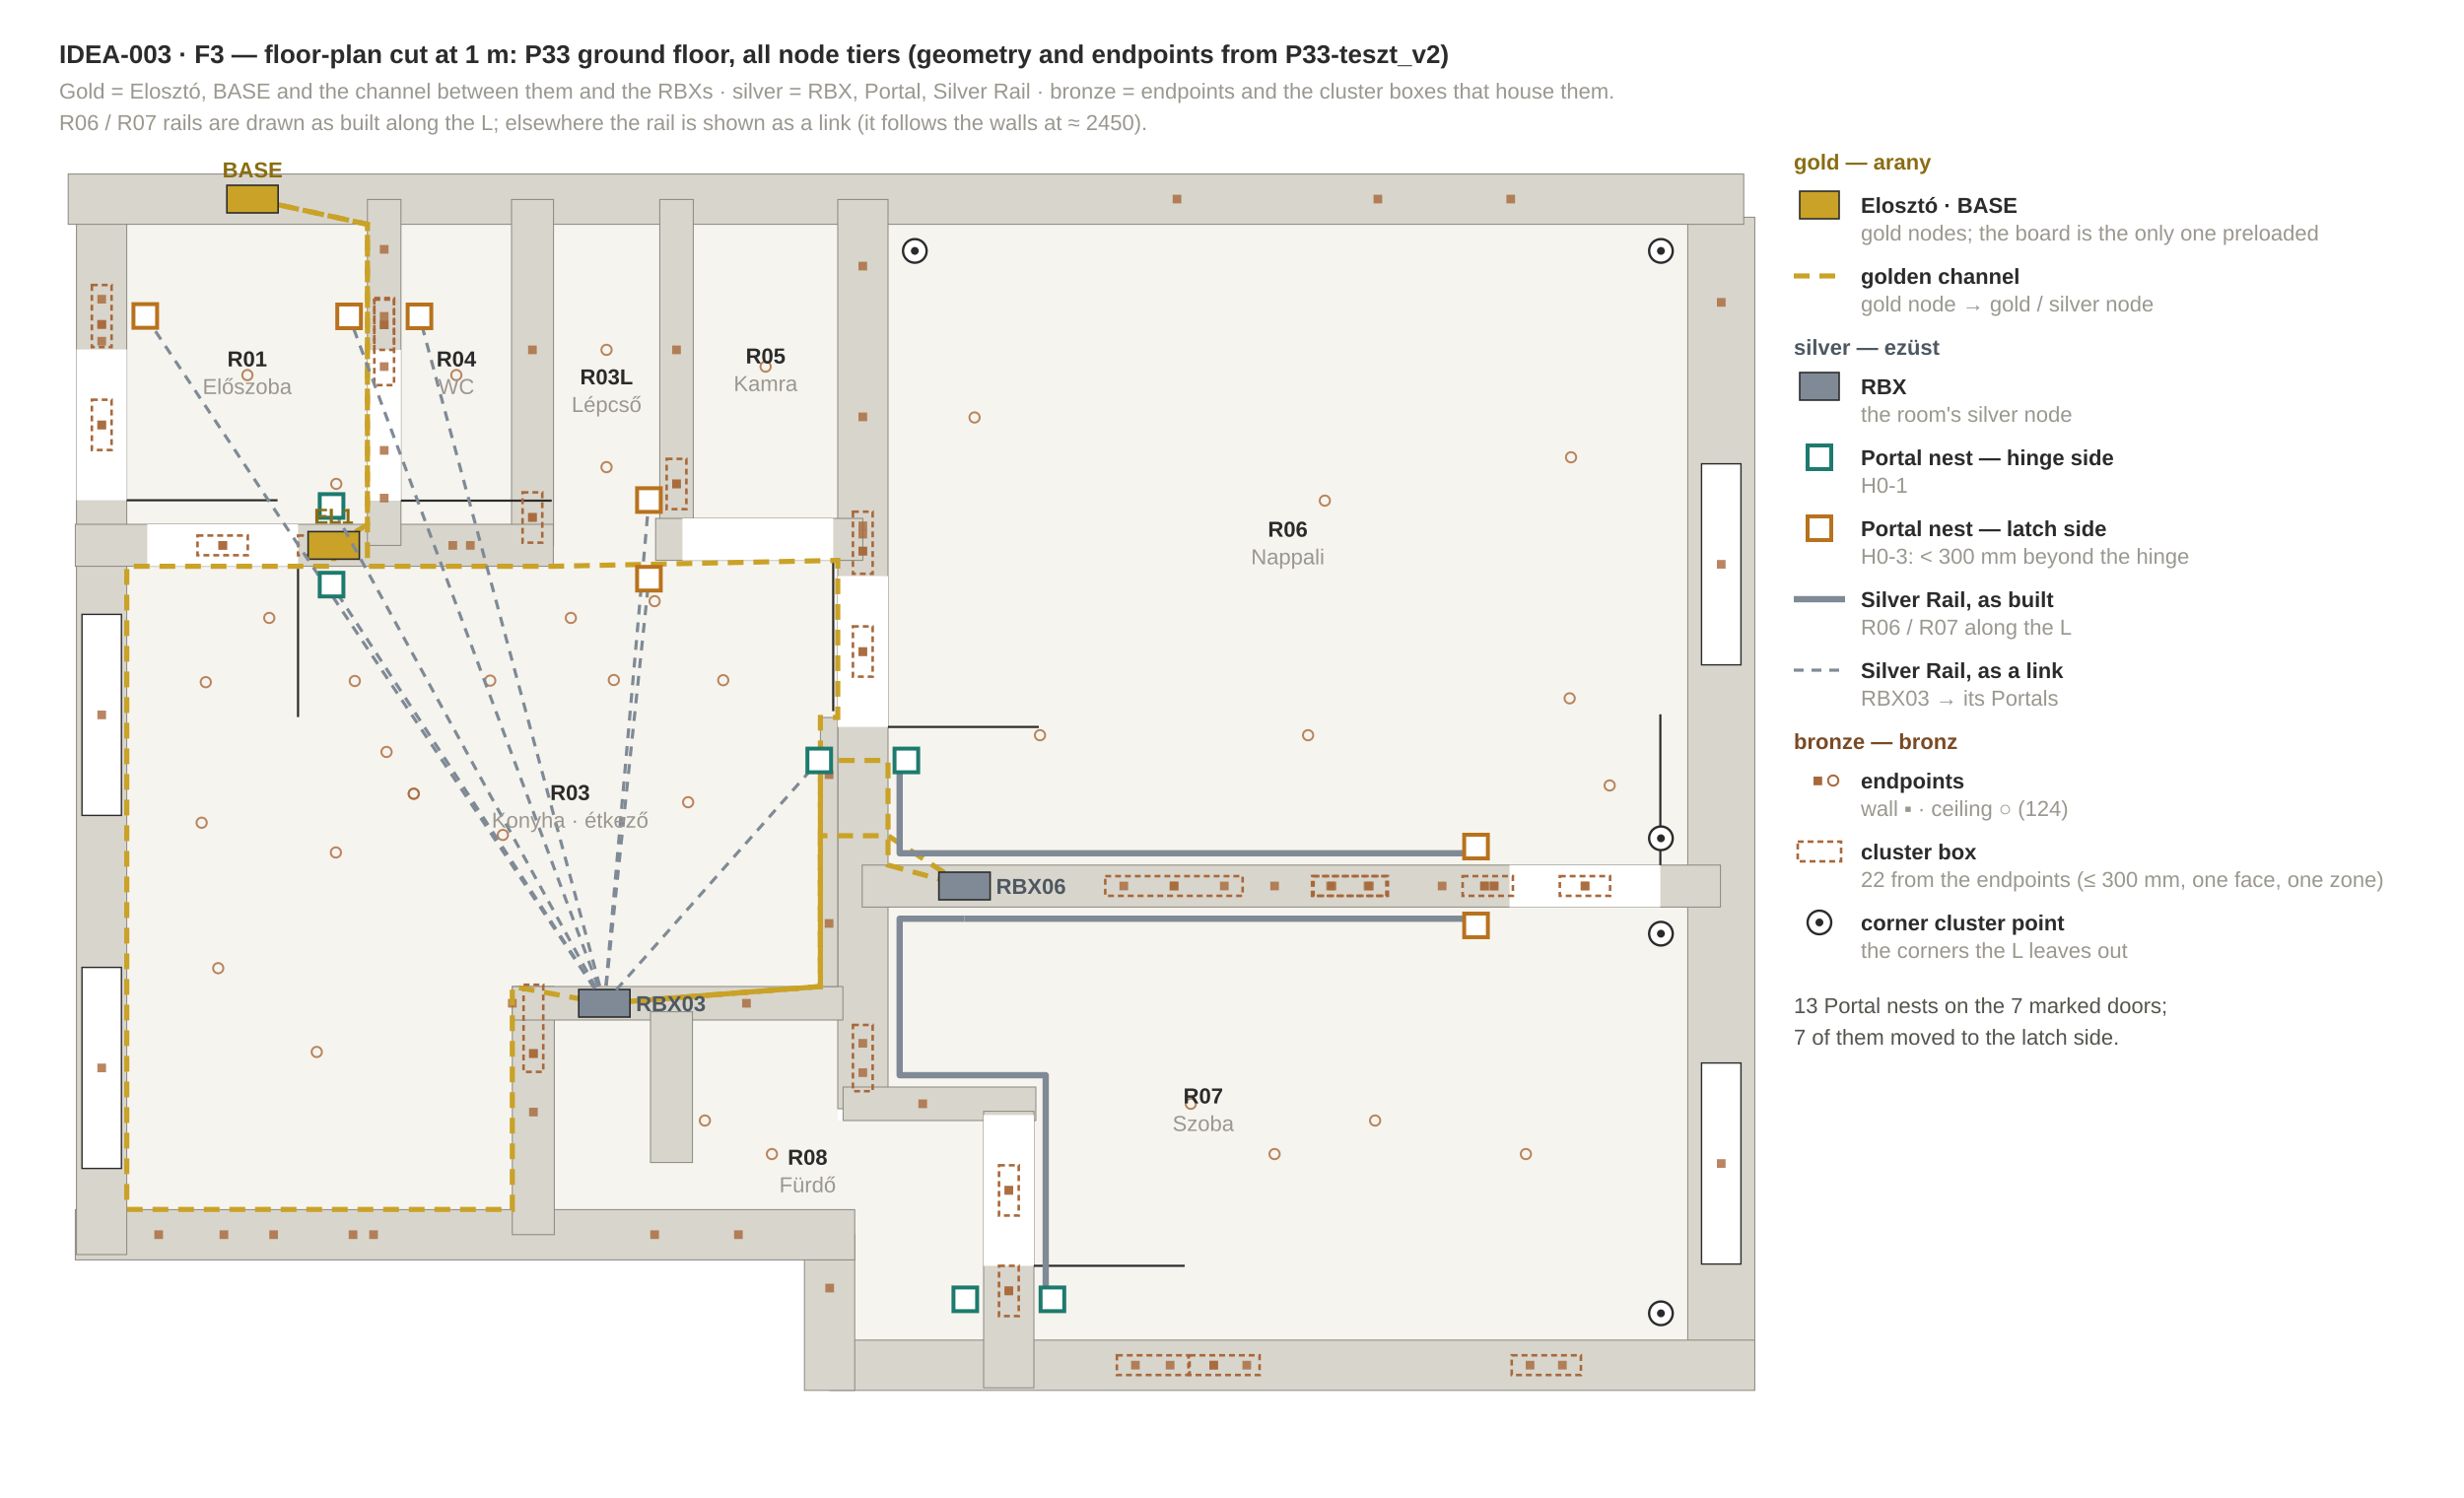
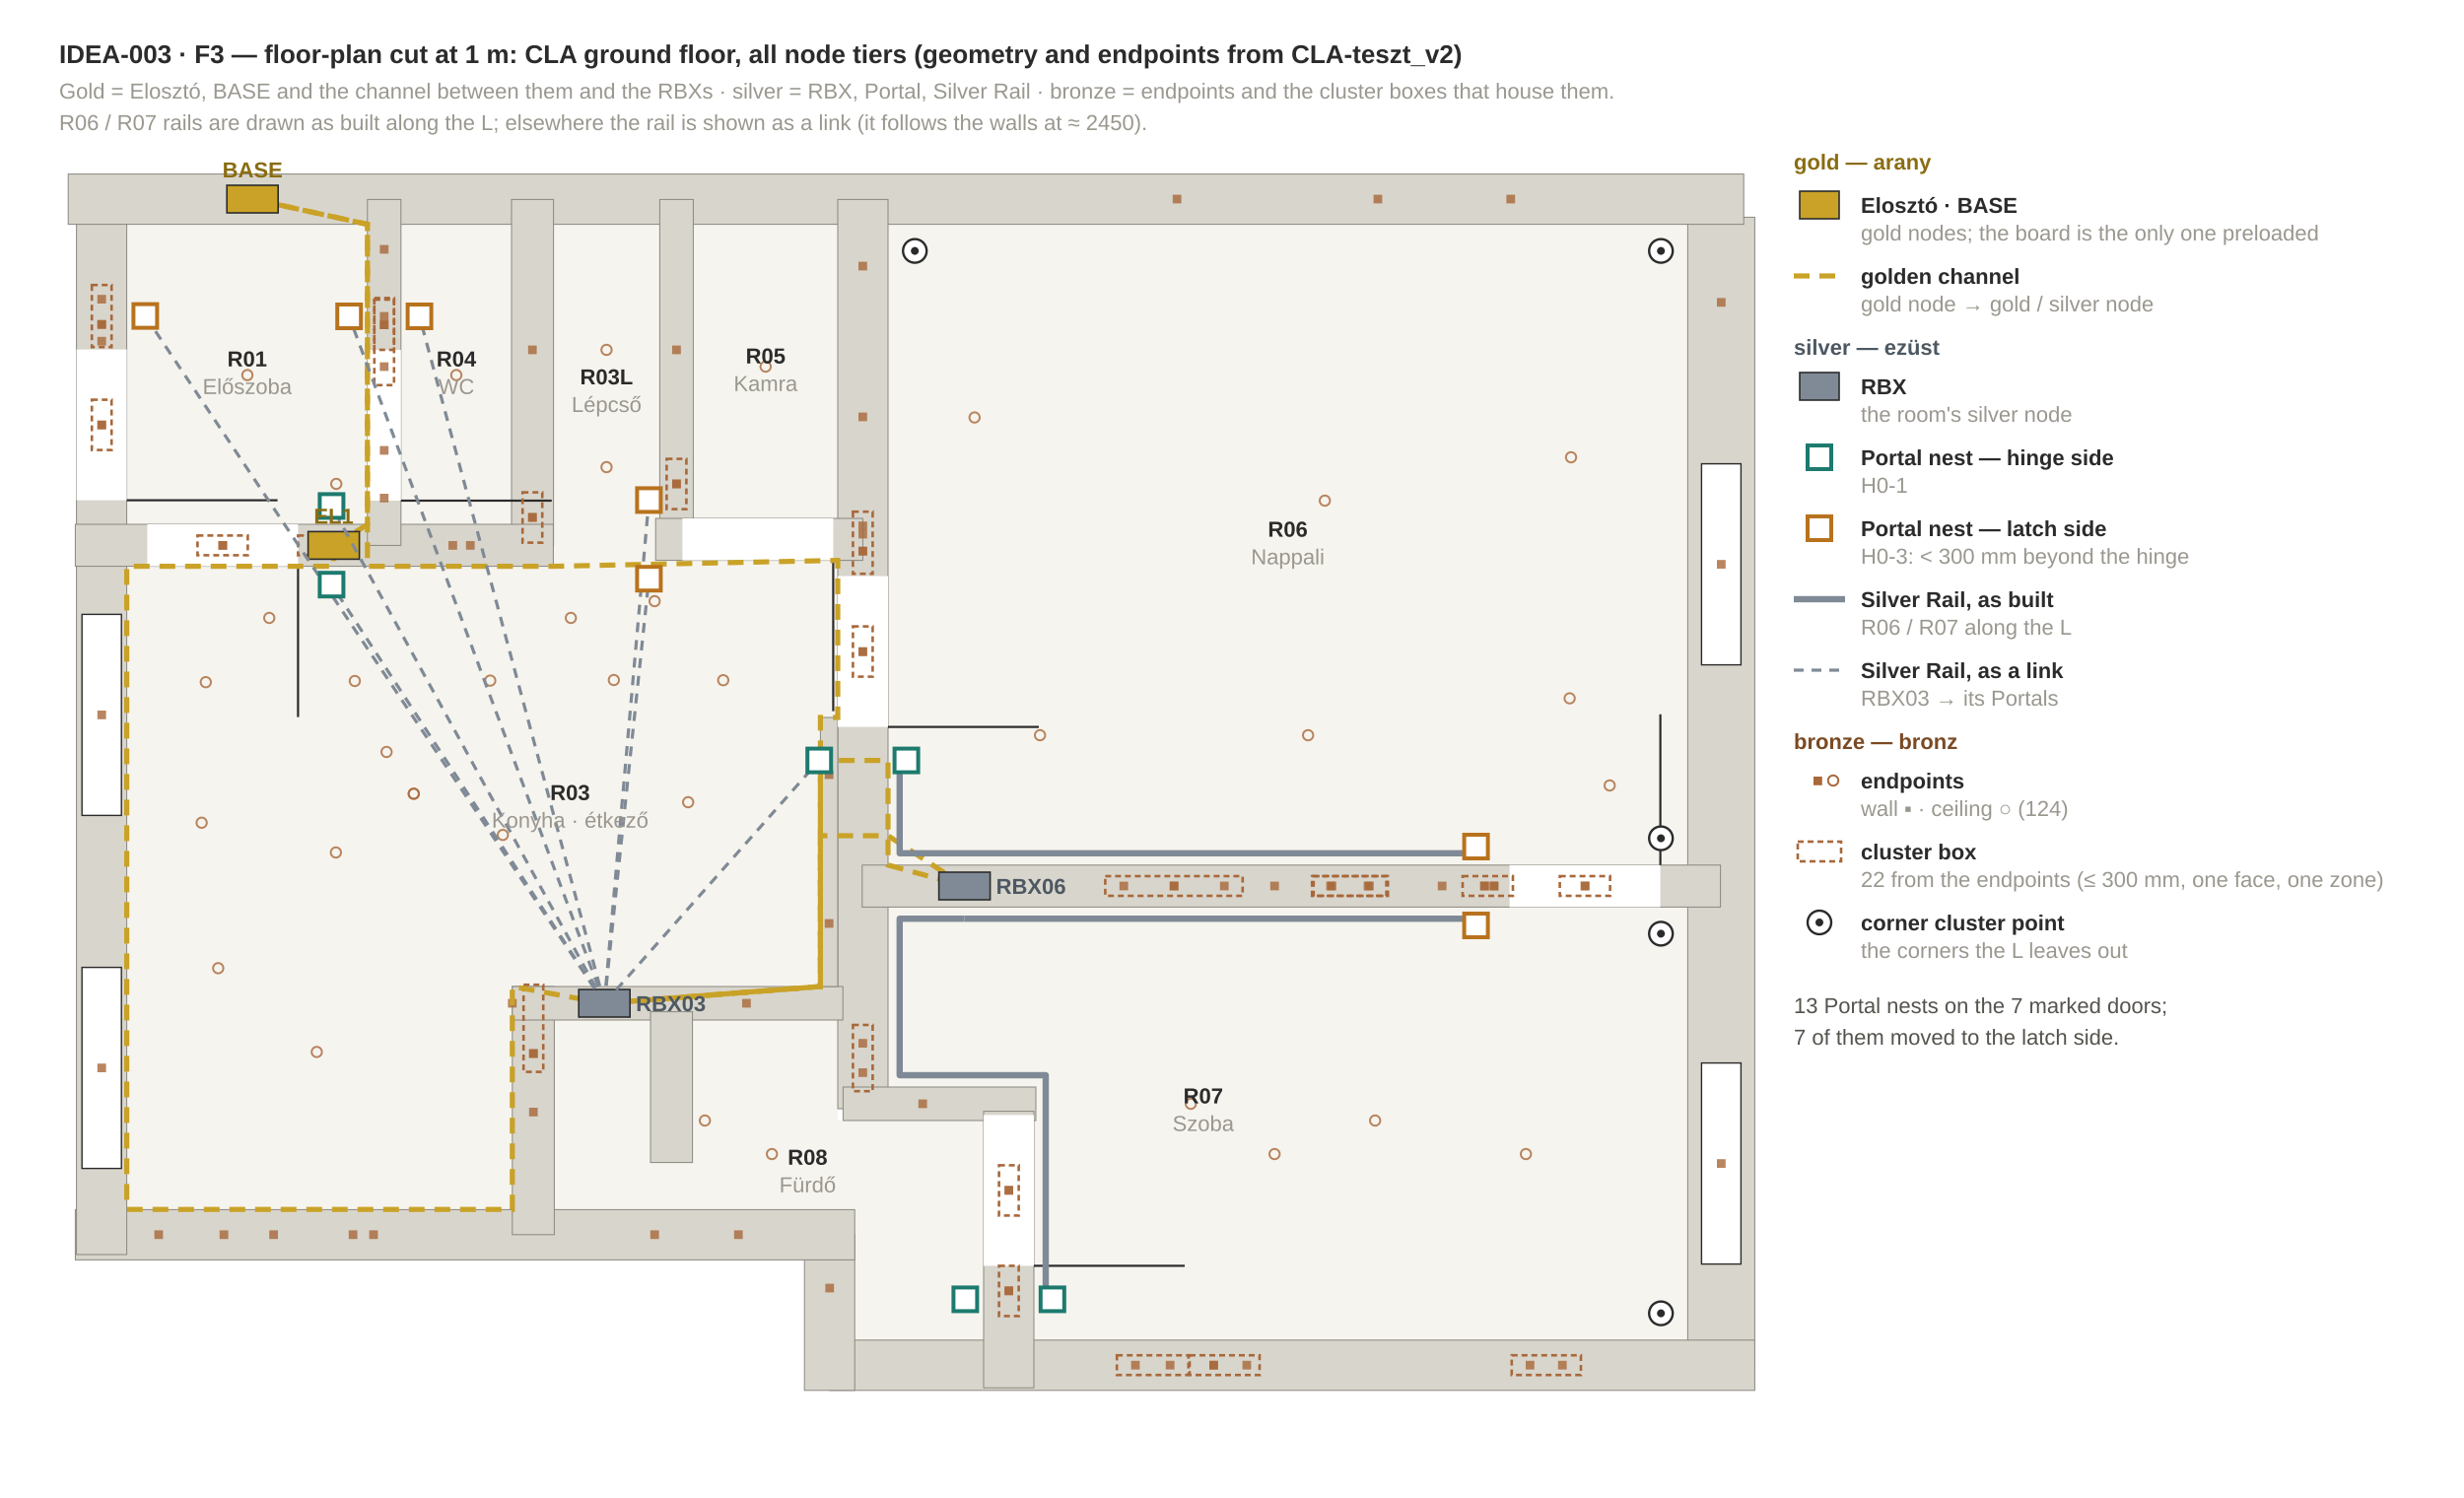
<svg xmlns="http://www.w3.org/2000/svg" viewBox="0 0 1250 760" width="1250" height="760" font-family="'Segoe UI', 'Helvetica Neue', Arial, sans-serif" role="img">
  <rect width="1250" height="760" fill="#ffffff" />
  <defs>
    <clipPath id="pc">
      <rect x="30" y="84" width="865.3" height="625.6" />
    </clipPath>
  </defs>
-   <text x="30" y="32" font-size="13" fill="#2b2b2b" font-weight="600">IDEA-003 · F3 — floor-plan cut at 1 m: P33 ground floor, all node tiers (geometry and endpoints from P33-teszt_v2)</text>
+   <text x="30" y="32" font-size="13" fill="#2b2b2b" font-weight="600">IDEA-003 · F3 — floor-plan cut at 1 m: CLA ground floor, all node tiers (geometry and endpoints from CLA-teszt_v2)</text>
  <text x="30" y="50" font-size="11" fill="#9a978f">Gold = Elosztó, BASE and the channel between them and the RBXs · silver = RBX, Portal, Silver Rail · bronze = endpoints and the cluster boxes that house them.</text>
  <text x="30" y="66" font-size="11" fill="#9a978f">R06 / R07 rails are drawn as built along the L; elsewhere the rail is shown as a link (it follows the walls at ≈ 2450).</text>
  <g clip-path="url(#pc)">
    <polygon points="186.4,266.1 64.3,266.1 64.3,113.8 186.4,113.8" fill="#f6f4ee" stroke="none" />
    <polygon points="259.9,613.6 64.3,613.6 64.3,287.3 280.8,287.3 280.8,284.3 425,284.3 425,364 416.2,364 416.2,500.5 259.9,500.5" fill="#f6f4ee" stroke="none" />
    <polygon points="259.5,266.1 203.4,266.1 203.4,113.8 259.5,113.8" fill="#f6f4ee" stroke="none" />
    <polygon points="425,263 351.7,263 351.7,113.8 425,113.8" fill="#f6f4ee" stroke="none" />
    <polygon points="334.7,284.3 280.8,284.3 280.8,113.8 334.7,113.8" fill="#f6f4ee" stroke="none" />
    <polygon points="856.2,438.9 450.5,438.9 450.5,113.8 856.2,113.8" fill="#f6f4ee" stroke="none" />
    <polygon points="856.2,679.9 524.5,679.9 524.5,551.5 450.5,551.5 450.5,460.1 856.2,460.1" fill="#f6f4ee" stroke="none" />
    <polygon points="499,679.9 433.7,679.9 433.7,613.6 281.2,613.6 281.2,517.5 425,517.5 425,568.5 499,568.5" fill="#f6f4ee" stroke="none" />
    <rect x="856.2" y="110.2" width="34" height="582.5" fill="#d8d5cc" stroke="#8a877f" stroke-width="0.5" />
    <rect x="420.9" y="679.9" width="469.3" height="25.5" fill="#d8d5cc" stroke="#8a877f" stroke-width="0.5" />
    <rect x="408.1" y="626.4" width="25.5" height="79" fill="#d8d5cc" stroke="#8a877f" stroke-width="0.5" />
    <rect x="38.2" y="613.7" width="395.4" height="25.5" fill="#d8d5cc" stroke="#8a877f" stroke-width="0.5" />
    <rect x="38.8" y="92.5" width="25.5" height="544" fill="#d8d5cc" stroke="#8a877f" stroke-width="0.5" />
    <rect x="34.6" y="88.3" width="850" height="25.5" fill="#d8d5cc" stroke="#8a877f" stroke-width="0.5" />
    <rect x="425" y="101.2" width="25.5" height="461.3" fill="#d8d5cc" stroke="#8a877f" stroke-width="0.5" />
    <rect x="427.7" y="551.5" width="97.8" height="17" fill="#d8d5cc" stroke="#8a877f" stroke-width="0.5" />
    <rect x="499" y="563.8" width="25.5" height="140.3" fill="#d8d5cc" stroke="#8a877f" stroke-width="0.5" />
    <rect x="437.4" y="438.9" width="435.4" height="21.3" fill="#d8d5cc" stroke="#8a877f" stroke-width="0.5" />
    <rect x="259.9" y="500.5" width="21.3" height="125.9" fill="#d8d5cc" stroke="#8a877f" stroke-width="0.5" />
    <rect x="334.7" y="101.2" width="17" height="172.5" fill="#d8d5cc" stroke="#8a877f" stroke-width="0.5" />
    <rect x="332.6" y="263" width="105.1" height="21.3" fill="#d8d5cc" stroke="#8a877f" stroke-width="0.5" />
    <rect x="259.5" y="101.2" width="21.3" height="175.5" fill="#d8d5cc" stroke="#8a877f" stroke-width="0.5" />
    <rect x="38.2" y="266" width="242.5" height="21.3" fill="#d8d5cc" stroke="#8a877f" stroke-width="0.5" />
    <rect x="186.4" y="101.2" width="17" height="175.5" fill="#d8d5cc" stroke="#8a877f" stroke-width="0.5" />
    <rect x="259.9" y="500.5" width="167.7" height="17" fill="#d8d5cc" stroke="#8a877f" stroke-width="0.5" />
    <rect x="330" y="513.3" width="21.3" height="76.5" fill="#d8d5cc" stroke="#8a877f" stroke-width="0.5" />
    <rect x="416.2" y="364" width="8.8" height="136.5" fill="#d8d5cc" stroke="#8a877f" stroke-width="0.5" />
    <rect x="863.2" y="235.3" width="20" height="102" fill="#fff" stroke="#2b2b2b" stroke-width="0.7" />
    <rect x="863.2" y="539.3" width="20" height="102" fill="#fff" stroke="#2b2b2b" stroke-width="0.7" />
    <rect x="41.6" y="490.8" width="20" height="102" fill="#fff" stroke="#2b2b2b" stroke-width="0.7" />
    <rect x="41.6" y="311.7" width="20" height="102" fill="#fff" stroke="#2b2b2b" stroke-width="0.7" />
    <rect x="425" y="292.3" width="25.5" height="76.5" fill="#fff" />
    <line x1="450.5" y1="368.8" x2="527" y2="368.8" stroke="#2b2b2b" stroke-width="1.1" />
    <rect x="346.2" y="263" width="76.5" height="21.3" fill="#fff" />
    <line x1="422.7" y1="284.3" x2="422.7" y2="360.8" stroke="#2b2b2b" stroke-width="1.1" />
    <rect x="186.4" y="177.5" width="17" height="76.5" fill="#fff" />
    <line x1="203.4" y1="254" x2="279.9" y2="254" stroke="#2b2b2b" stroke-width="1.1" />
    <rect x="74.7" y="266" width="76.5" height="21.3" fill="#fff" />
    <line x1="151.2" y1="287.3" x2="151.2" y2="363.8" stroke="#2b2b2b" stroke-width="1.1" />
    <rect x="38.8" y="177.3" width="25.5" height="76.5" fill="#fff" />
    <line x1="64.3" y1="253.8" x2="140.8" y2="253.8" stroke="#2b2b2b" stroke-width="1.1" />
    <rect x="499" y="565.7" width="25.5" height="76.5" fill="#fff" />
    <line x1="524.5" y1="642.2" x2="601" y2="642.2" stroke="#2b2b2b" stroke-width="1.1" />
    <rect x="765.8" y="438.9" width="76.5" height="21.3" fill="#fff" />
    <line x1="842.3" y1="438.9" x2="842.3" y2="362.4" stroke="#2b2b2b" stroke-width="1.1" />
    <circle cx="796.3" cy="354.3" r="2.6" fill="none" stroke="#a8683a" stroke-width="1" opacity="0.8" />
    <circle cx="797" cy="232" r="2.6" fill="none" stroke="#a8683a" stroke-width="1" opacity="0.8" />
    <circle cx="494.4" cy="211.8" r="2.6" fill="none" stroke="#a8683a" stroke-width="1" opacity="0.8" />
    <circle cx="366.9" cy="345.1" r="2.6" fill="none" stroke="#a8683a" stroke-width="1" opacity="0.8" />
    <circle cx="311.4" cy="345" r="2.6" fill="none" stroke="#a8683a" stroke-width="1" opacity="0.8" />
    <circle cx="248.7" cy="345.3" r="2.6" fill="none" stroke="#a8683a" stroke-width="1" opacity="0.8" />
    <circle cx="180" cy="345.5" r="2.6" fill="none" stroke="#a8683a" stroke-width="1" opacity="0.8" />
    <circle cx="104.4" cy="346.1" r="2.6" fill="none" stroke="#a8683a" stroke-width="1" opacity="0.8" />
    <circle cx="102.3" cy="417.4" r="2.6" fill="none" stroke="#a8683a" stroke-width="1" opacity="0.8" />
    <circle cx="255.1" cy="423.6" r="2.6" fill="none" stroke="#a8683a" stroke-width="1" opacity="0.8" />
    <circle cx="110.7" cy="491.2" r="2.6" fill="none" stroke="#a8683a" stroke-width="1" opacity="0.8" />
    <circle cx="160.7" cy="533.7" r="2.6" fill="none" stroke="#a8683a" stroke-width="1" opacity="0.8" />
    <rect x="790.4" y="690.4" width="4.4" height="4.4" fill="#a8683a" opacity="0.8" />
    <rect x="630.3" y="690.4" width="4.4" height="4.4" fill="#a8683a" opacity="0.8" />
    <rect x="696.8" y="98.8" width="4.4" height="4.4" fill="#a8683a" opacity="0.8" />
    <rect x="594.9" y="98.8" width="4.4" height="4.4" fill="#a8683a" opacity="0.8" />
    <rect x="376.5" y="506.8" width="4.4" height="4.4" fill="#a8683a" opacity="0.8" />
    <rect x="227.5" y="274.5" width="4.4" height="4.4" fill="#a8683a" opacity="0.8" />
    <rect x="329.9" y="624.2" width="4.4" height="4.4" fill="#a8683a" opacity="0.8" />
    <rect x="774" y="690.4" width="4.4" height="4.4" fill="#a8683a" opacity="0.8" />
    <rect x="613.5" y="690.4" width="4.4" height="4.4" fill="#a8683a" opacity="0.8" />
    <rect x="755.7" y="447.3" width="4.4" height="4.4" fill="#a8683a" opacity="0.8" />
    <rect x="755.8" y="447.3" width="4.4" height="4.4" fill="#a8683a" opacity="0.8" />
    <rect x="591.4" y="690.4" width="4.4" height="4.4" fill="#a8683a" opacity="0.8" />
    <rect x="573.8" y="690.4" width="4.4" height="4.4" fill="#a8683a" opacity="0.8" />
    <rect x="692.5" y="447.3" width="4.4" height="4.4" fill="#a8683a" opacity="0.8" />
    <rect x="673.5" y="447.3" width="4.4" height="4.4" fill="#a8683a" opacity="0.8" />
    <rect x="691.8" y="447.3" width="4.4" height="4.4" fill="#a8683a" opacity="0.8" />
    <rect x="672.8" y="447.3" width="4.4" height="4.4" fill="#a8683a" opacity="0.8" />
    <rect x="187.3" y="624.2" width="4.4" height="4.4" fill="#a8683a" opacity="0.8" />
    <rect x="136.6" y="624.2" width="4.4" height="4.4" fill="#a8683a" opacity="0.8" />
    <rect x="78.3" y="624.2" width="4.4" height="4.4" fill="#a8683a" opacity="0.8" />
    <rect x="418.4" y="390.8" width="4.4" height="4.4" fill="#a8683a" opacity="0.8" />
    <rect x="418.4" y="466.3" width="4.4" height="4.4" fill="#a8683a" opacity="0.8" />
    <circle cx="170.4" cy="432.5" r="2.6" fill="none" stroke="#a8683a" stroke-width="1" opacity="0.8" />
    <circle cx="209.9" cy="402.7" r="2.6" fill="none" stroke="#a8683a" stroke-width="1" opacity="0.8" />
    <rect x="435.5" y="542" width="4.4" height="4.4" fill="#a8683a" opacity="0.8" />
    <rect x="435.5" y="527.1" width="4.4" height="4.4" fill="#a8683a" opacity="0.8" />
    <rect x="372.4" y="624.2" width="4.4" height="4.4" fill="#a8683a" opacity="0.8" />
    <rect x="192.7" y="250.5" width="4.4" height="4.4" fill="#a8683a" opacity="0.8" />
    <circle cx="209.9" cy="402.7" r="2.6" fill="none" stroke="#a8683a" stroke-width="1" opacity="0.8" />
    <rect x="111.4" y="624.2" width="4.4" height="4.4" fill="#a8683a" opacity="0.8" />
    <rect x="268.4" y="532.3" width="4.4" height="4.4" fill="#a8683a" opacity="0.8" />
    <rect x="871" y="151.2" width="4.4" height="4.4" fill="#a8683a" opacity="0.8" />
    <rect x="418.7" y="651.3" width="4.4" height="4.4" fill="#a8683a" opacity="0.8" />
    <rect x="871" y="284.1" width="4.4" height="4.4" fill="#a8683a" opacity="0.8" />
    <rect x="871" y="588.1" width="4.4" height="4.4" fill="#a8683a" opacity="0.8" />
    <rect x="49.4" y="539.6" width="4.4" height="4.4" fill="#a8683a" opacity="0.8" />
    <rect x="49.4" y="360.5" width="4.4" height="4.4" fill="#a8683a" opacity="0.8" />
    <rect x="268.4" y="562" width="4.4" height="4.4" fill="#a8683a" opacity="0.8" />
    <rect x="295.9" y="506.8" width="4.4" height="4.4" fill="#a8683a" opacity="0.8" />
    <rect x="267.9" y="175.3" width="4.4" height="4.4" fill="#a8683a" opacity="0.8" />
    <rect x="236.4" y="274.5" width="4.4" height="4.4" fill="#a8683a" opacity="0.8" />
    <rect x="764.2" y="98.8" width="4.4" height="4.4" fill="#a8683a" opacity="0.8" />
    <rect x="729.4" y="447.3" width="4.4" height="4.4" fill="#a8683a" opacity="0.8" />
    <circle cx="125.5" cy="190.3" r="2.6" fill="none" stroke="#a8683a" stroke-width="1" opacity="0.8" />
    <circle cx="388.4" cy="186" r="2.6" fill="none" stroke="#a8683a" stroke-width="1" opacity="0.8" />
    <circle cx="307.7" cy="177.5" r="2.6" fill="none" stroke="#a8683a" stroke-width="1" opacity="0.8" />
    <circle cx="697.6" cy="568.5" r="2.6" fill="none" stroke="#a8683a" stroke-width="1" opacity="0.8" />
    <rect x="49.4" y="162.4" width="4.4" height="4.4" fill="#a8683a" opacity="0.8" />
    <rect x="161.8" y="274.5" width="4.4" height="4.4" fill="#a8683a" opacity="0.8" />
    <rect x="435.5" y="277.4" width="4.4" height="4.4" fill="#a8683a" opacity="0.8" />
    <rect x="192.7" y="162.6" width="4.4" height="4.4" fill="#a8683a" opacity="0.8" />
    <rect x="341" y="243.3" width="4.4" height="4.4" fill="#a8683a" opacity="0.8" />
    <rect x="267.9" y="260.3" width="4.4" height="4.4" fill="#a8683a" opacity="0.8" />
    <rect x="509.6" y="652.7" width="4.4" height="4.4" fill="#a8683a" opacity="0.8" />
    <rect x="192.7" y="158.3" width="4.4" height="4.4" fill="#a8683a" opacity="0.8" />
    <rect x="49.4" y="162.4" width="4.4" height="4.4" fill="#a8683a" opacity="0.8" />
    <rect x="161.8" y="274.5" width="4.4" height="4.4" fill="#a8683a" opacity="0.8" />
    <rect x="435.5" y="277.4" width="4.4" height="4.4" fill="#a8683a" opacity="0.8" />
    <rect x="750.9" y="447.3" width="4.4" height="4.4" fill="#a8683a" opacity="0.8" />
    <rect x="509.6" y="652.7" width="4.4" height="4.4" fill="#a8683a" opacity="0.8" />
    <rect x="192.7" y="162.6" width="4.4" height="4.4" fill="#a8683a" opacity="0.8" />
    <rect x="341" y="243.3" width="4.4" height="4.4" fill="#a8683a" opacity="0.8" />
    <rect x="267.9" y="260.3" width="4.4" height="4.4" fill="#a8683a" opacity="0.8" />
    <rect x="192.7" y="183.8" width="4.4" height="4.4" fill="#a8683a" opacity="0.8" />
    <rect x="341" y="175.3" width="4.4" height="4.4" fill="#a8683a" opacity="0.8" />
    <rect x="49.4" y="213.4" width="4.4" height="4.4" fill="#a8683a" opacity="0.8" />
    <rect x="49.4" y="213.4" width="4.4" height="4.4" fill="#a8683a" opacity="0.8" />
    <rect x="110.8" y="274.5" width="4.4" height="4.4" fill="#a8683a" opacity="0.8" />
    <rect x="110.8" y="274.5" width="4.4" height="4.4" fill="#a8683a" opacity="0.8" />
    <rect x="435.5" y="328.4" width="4.4" height="4.4" fill="#a8683a" opacity="0.8" />
    <rect x="435.5" y="328.4" width="4.4" height="4.4" fill="#a8683a" opacity="0.8" />
    <rect x="801.9" y="447.3" width="4.4" height="4.4" fill="#a8683a" opacity="0.8" />
    <rect x="801.9" y="447.3" width="4.4" height="4.4" fill="#a8683a" opacity="0.8" />
    <rect x="509.6" y="601.7" width="4.4" height="4.4" fill="#a8683a" opacity="0.8" />
    <rect x="509.6" y="601.7" width="4.4" height="4.4" fill="#a8683a" opacity="0.8" />
    <rect x="49.4" y="149.6" width="4.4" height="4.4" fill="#a8683a" opacity="0.8" />
    <rect x="435.5" y="264.6" width="4.4" height="4.4" fill="#a8683a" opacity="0.8" />
    <rect x="435.5" y="209.3" width="4.4" height="4.4" fill="#a8683a" opacity="0.8" />
    <rect x="750.9" y="447.3" width="4.4" height="4.4" fill="#a8683a" opacity="0.8" />
    <rect x="465.9" y="557.8" width="4.4" height="4.4" fill="#a8683a" opacity="0.8" />
    <circle cx="170.6" cy="245.5" r="2.6" fill="none" stroke="#a8683a" stroke-width="1" opacity="0.8" />
    <circle cx="196.1" cy="381.5" r="2.6" fill="none" stroke="#a8683a" stroke-width="1" opacity="0.8" />
    <circle cx="231.5" cy="190.3" r="2.6" fill="none" stroke="#a8683a" stroke-width="1" opacity="0.8" />
    <circle cx="307.7" cy="237" r="2.6" fill="none" stroke="#a8683a" stroke-width="1" opacity="0.8" />
    <circle cx="816.6" cy="398.5" r="2.6" fill="none" stroke="#a8683a" stroke-width="1" opacity="0.8" />
    <circle cx="604.1" cy="560" r="2.6" fill="none" stroke="#a8683a" stroke-width="1" opacity="0.8" />
    <circle cx="332.1" cy="305" r="2.6" fill="none" stroke="#a8683a" stroke-width="1" opacity="0.8" />
    <circle cx="357.6" cy="568.5" r="2.6" fill="none" stroke="#a8683a" stroke-width="1" opacity="0.8" />
    <rect x="268.4" y="532.3" width="4.4" height="4.4" fill="#a8683a" opacity="0.8" />
    <rect x="257.7" y="506.8" width="4.4" height="4.4" fill="#a8683a" opacity="0.8" />
    <rect x="161.8" y="274.5" width="4.4" height="4.4" fill="#a8683a" opacity="0.8" />
    <circle cx="672.1" cy="254" r="2.6" fill="none" stroke="#a8683a" stroke-width="1" opacity="0.8" />
    <circle cx="349.1" cy="407" r="2.6" fill="none" stroke="#a8683a" stroke-width="1" opacity="0.8" />
    <rect x="192.7" y="226.3" width="4.4" height="4.4" fill="#a8683a" opacity="0.8" />
    <rect x="176.9" y="624.2" width="4.4" height="4.4" fill="#a8683a" opacity="0.8" />
    <rect x="435.5" y="268.8" width="4.4" height="4.4" fill="#a8683a" opacity="0.8" />
    <rect x="567.9" y="447.3" width="4.4" height="4.4" fill="#a8683a" opacity="0.8" />
    <rect x="613.5" y="690.4" width="4.4" height="4.4" fill="#a8683a" opacity="0.8" />
    <rect x="593.4" y="447.3" width="4.4" height="4.4" fill="#a8683a" opacity="0.8" />
    <rect x="593.4" y="447.3" width="4.4" height="4.4" fill="#a8683a" opacity="0.8" />
    <rect x="618.9" y="447.3" width="4.4" height="4.4" fill="#a8683a" opacity="0.8" />
    <rect x="644.4" y="447.3" width="4.4" height="4.4" fill="#a8683a" opacity="0.8" />
    <circle cx="663.6" cy="373" r="2.6" fill="none" stroke="#a8683a" stroke-width="1" opacity="0.8" />
    <circle cx="527.6" cy="373" r="2.6" fill="none" stroke="#a8683a" stroke-width="1" opacity="0.8" />
    <circle cx="289.6" cy="313.5" r="2.6" fill="none" stroke="#a8683a" stroke-width="1" opacity="0.8" />
    <circle cx="136.6" cy="313.5" r="2.6" fill="none" stroke="#a8683a" stroke-width="1" opacity="0.8" />
    <circle cx="774.1" cy="585.5" r="2.6" fill="none" stroke="#a8683a" stroke-width="1" opacity="0.8" />
    <circle cx="646.6" cy="585.5" r="2.6" fill="none" stroke="#a8683a" stroke-width="1" opacity="0.8" />
    <circle cx="391.6" cy="585.5" r="2.6" fill="none" stroke="#a8683a" stroke-width="1" opacity="0.8" />
    <rect x="49.4" y="170.9" width="4.4" height="4.4" fill="#a8683a" opacity="0.8" />
    <rect x="192.7" y="124.3" width="4.4" height="4.4" fill="#a8683a" opacity="0.8" />
    <rect x="435.5" y="132.8" width="4.4" height="4.4" fill="#a8683a" opacity="0.8" />
    <rect x="603.5" y="687.6" width="35.5" height="10" fill="none" stroke="#a8683a" stroke-width="1.3" stroke-dasharray="3 2" />
    <rect x="766.9" y="687.6" width="35.1" height="10" fill="none" stroke="#a8683a" stroke-width="1.3" stroke-dasharray="3 2" />
    <rect x="742" y="444.5" width="25.5" height="10" fill="none" stroke="#a8683a" stroke-width="1.3" stroke-dasharray="3 2" />
    <rect x="566.6" y="687.6" width="36.3" height="10" fill="none" stroke="#a8683a" stroke-width="1.3" stroke-dasharray="3 2" />
    <rect x="666.4" y="444.5" width="37.7" height="10" fill="none" stroke="#a8683a" stroke-width="1.3" stroke-dasharray="3 2" />
    <rect x="560.7" y="444.5" width="69.7" height="10" fill="none" stroke="#a8683a" stroke-width="1.3" stroke-dasharray="3 2" />
    <rect x="665.6" y="444.5" width="37.7" height="10" fill="none" stroke="#a8683a" stroke-width="1.3" stroke-dasharray="3 2" />
    <rect x="432.7" y="520" width="10" height="33.6" fill="none" stroke="#a8683a" stroke-width="1.3" stroke-dasharray="3 2" />
    <rect x="46.6" y="202.8" width="10" height="25.5" fill="none" stroke="#a8683a" stroke-width="1.3" stroke-dasharray="3 2" />
    <rect x="46.6" y="144.6" width="10" height="31.5" fill="none" stroke="#a8683a" stroke-width="1.3" stroke-dasharray="3 2" />
    <rect x="151.2" y="271.7" width="25.5" height="10" fill="none" stroke="#a8683a" stroke-width="1.3" stroke-dasharray="3 2" />
    <rect x="432.7" y="259.6" width="10" height="31.5" fill="none" stroke="#a8683a" stroke-width="1.3" stroke-dasharray="3 2" />
    <rect x="189.9" y="152" width="10" height="25.5" fill="none" stroke="#a8683a" stroke-width="1.3" stroke-dasharray="3 2" />
    <rect x="338.2" y="232.8" width="10" height="25.5" fill="none" stroke="#a8683a" stroke-width="1.3" stroke-dasharray="3 2" />
    <rect x="265.1" y="249.8" width="10" height="25.5" fill="none" stroke="#a8683a" stroke-width="1.3" stroke-dasharray="3 2" />
    <rect x="506.8" y="642.2" width="10" height="25.5" fill="none" stroke="#a8683a" stroke-width="1.3" stroke-dasharray="3 2" />
    <rect x="189.9" y="151.2" width="10" height="44.2" fill="none" stroke="#a8683a" stroke-width="1.3" stroke-dasharray="3 2" />
    <rect x="100.2" y="271.7" width="25.5" height="10" fill="none" stroke="#a8683a" stroke-width="1.3" stroke-dasharray="3 2" />
    <rect x="432.7" y="317.8" width="10" height="25.5" fill="none" stroke="#a8683a" stroke-width="1.3" stroke-dasharray="3 2" />
    <rect x="791.3" y="444.5" width="25.5" height="10" fill="none" stroke="#a8683a" stroke-width="1.3" stroke-dasharray="3 2" />
    <rect x="506.8" y="591.2" width="10" height="25.5" fill="none" stroke="#a8683a" stroke-width="1.3" stroke-dasharray="3 2" />
    <rect x="265.6" y="499.6" width="10" height="44.2" fill="none" stroke="#a8683a" stroke-width="1.3" stroke-dasharray="3 2" />
    <polyline points="169.3,276.7 186.4,266.1 186.4,113.8 128.1,101" fill="none" stroke="#c9a227" stroke-width="2.6" stroke-dasharray="8 5" />
    <polyline points="128.1,101 186.4,113.8 186.4,266.1 186.4,287.3 280.8,287.3 425,284.3 425,364 416.2,364 416.2,500.5 306.6,509" fill="none" stroke="#c9a227" stroke-width="2.6" stroke-dasharray="8 5" />
    <polyline points="306.6,509 416.2,500.5 416.2,385.8 450.5,385.8 450.5,438.9 489.3,449.5" fill="none" stroke="#c9a227" stroke-width="2.6" stroke-dasharray="8 5" />
    <polyline points="169.3,276.7 169.3,287.3 64.3,287.3 64.3,613.6 259.9,613.6 259.9,500.5 306.6,509" fill="none" stroke="#c9a227" stroke-width="2.6" stroke-dasharray="8 5" />
    <polyline points="306.6,509 416.2,500.5 416.2,424 450.5,424 489.3,449.5" fill="none" stroke="#c9a227" stroke-width="2.6" stroke-dasharray="8 5" />
    <rect x="156.3" y="269.7" width="26" height="14" fill="#c9a227" stroke="#2b2b2b" stroke-width="0.8" />
    <rect x="115.1" y="94" width="26" height="14" fill="#c9a227" stroke="#2b2b2b" stroke-width="0.8" />
    <rect x="293.6" y="502" width="26" height="14" fill="#7f8a96" stroke="#2b2b2b" stroke-width="0.8" />
    <rect x="476.3" y="442.5" width="26" height="14" fill="#7f8a96" stroke="#2b2b2b" stroke-width="0.8" />
    <line x1="306.6" y1="509" x2="415.6" y2="385.8" stroke="#7f8a96" stroke-width="1.6" stroke-dasharray="5 4" />
    <line x1="306.6" y1="509" x2="329.2" y2="253.7" stroke="#7f8a96" stroke-width="1.6" stroke-dasharray="5 4" />
    <line x1="306.6" y1="509" x2="329.2" y2="293.6" stroke="#7f8a96" stroke-width="1.6" stroke-dasharray="5 4" />
    <line x1="306.6" y1="509" x2="177.1" y2="160.5" stroke="#7f8a96" stroke-width="1.6" stroke-dasharray="5 4" />
    <line x1="306.6" y1="509" x2="212.8" y2="160.5" stroke="#7f8a96" stroke-width="1.6" stroke-dasharray="5 4" />
    <line x1="306.6" y1="509" x2="168.2" y2="256.7" stroke="#7f8a96" stroke-width="1.6" stroke-dasharray="5 4" />
    <line x1="306.6" y1="509" x2="168.2" y2="296.6" stroke="#7f8a96" stroke-width="1.6" stroke-dasharray="5 4" />
    <line x1="306.6" y1="509" x2="73.7" y2="160.3" stroke="#7f8a96" stroke-width="1.6" stroke-dasharray="5 4" />
    <polyline points="456.4,385.8 456.4,432.9 748.8,432.9" fill="none" stroke="#7f8a96" stroke-width="3.2" stroke-linejoin="round" />
    <polyline points="489.3,466.1 456.4,466.1 456.4,545.5 530.5,545.5 530.5,659.2" fill="none" stroke="#7f8a96" stroke-width="3.2" stroke-linejoin="round" />
    <polyline points="489.3,466.1 748.8,466.1" fill="none" stroke="#7f8a96" stroke-width="3.2" stroke-linejoin="round" />
    <rect x="409.6" y="379.8" width="12" height="12" fill="#ffffff" stroke="#1d7a6e" stroke-width="2" />
    <rect x="453.8" y="379.8" width="12" height="12" fill="#ffffff" stroke="#1d7a6e" stroke-width="2" />
    <rect x="323.2" y="247.7" width="12" height="12" fill="#ffffff" stroke="#b8721d" stroke-width="2" />
    <rect x="323.2" y="287.6" width="12" height="12" fill="#ffffff" stroke="#b8721d" stroke-width="2" />
    <rect x="171.1" y="154.5" width="12" height="12" fill="#ffffff" stroke="#b8721d" stroke-width="2" />
    <rect x="206.8" y="154.5" width="12" height="12" fill="#ffffff" stroke="#b8721d" stroke-width="2" />
    <rect x="162.2" y="250.7" width="12" height="12" fill="#ffffff" stroke="#1d7a6e" stroke-width="2" />
    <rect x="162.2" y="290.6" width="12" height="12" fill="#ffffff" stroke="#1d7a6e" stroke-width="2" />
    <rect x="67.7" y="154.3" width="12" height="12" fill="#ffffff" stroke="#b8721d" stroke-width="2" />
    <rect x="483.7" y="653.2" width="12" height="12" fill="#ffffff" stroke="#1d7a6e" stroke-width="2" />
    <rect x="527.9" y="653.2" width="12" height="12" fill="#ffffff" stroke="#1d7a6e" stroke-width="2" />
    <rect x="742.8" y="423.5" width="12" height="12" fill="#ffffff" stroke="#b8721d" stroke-width="2" />
    <rect x="742.8" y="463.5" width="12" height="12" fill="#ffffff" stroke="#b8721d" stroke-width="2" />
    <circle cx="464.1" cy="127.3" r="6" fill="#ffffff" stroke="#2b2b2b" stroke-width="1.2" />
    <circle cx="464.1" cy="127.3" r="2" fill="#2b2b2b" />
    <circle cx="842.6" cy="127.3" r="6" fill="#ffffff" stroke="#2b2b2b" stroke-width="1.2" />
    <circle cx="842.6" cy="127.3" r="2" fill="#2b2b2b" />
    <circle cx="842.6" cy="425.3" r="6" fill="#ffffff" stroke="#2b2b2b" stroke-width="1.2" />
    <circle cx="842.6" cy="425.3" r="2" fill="#2b2b2b" />
    <circle cx="842.6" cy="473.7" r="6" fill="#ffffff" stroke="#2b2b2b" stroke-width="1.2" />
    <circle cx="842.6" cy="473.7" r="2" fill="#2b2b2b" />
    <circle cx="842.6" cy="666.3" r="6" fill="#ffffff" stroke="#2b2b2b" stroke-width="1.2" />
    <circle cx="842.6" cy="666.3" r="2" fill="#2b2b2b" />
  </g>
  <text x="125.4" y="185.9" font-size="11" fill="#2b2b2b" text-anchor="middle" font-weight="600">R01</text>
  <text x="125.4" y="199.9" font-size="11" fill="#9a978f" text-anchor="middle">Előszoba</text>
  <text x="289.2" y="405.9" font-size="11" fill="#2b2b2b" text-anchor="middle" font-weight="600">R03</text>
  <text x="289.2" y="419.9" font-size="11" fill="#9a978f" text-anchor="middle">Konyha · étkező</text>
  <text x="231.5" y="185.9" font-size="11" fill="#2b2b2b" text-anchor="middle" font-weight="600">R04</text>
  <text x="231.5" y="199.9" font-size="11" fill="#9a978f" text-anchor="middle">WC</text>
  <text x="388.4" y="184.4" font-size="11" fill="#2b2b2b" text-anchor="middle" font-weight="600">R05</text>
  <text x="388.4" y="198.4" font-size="11" fill="#9a978f" text-anchor="middle">Kamra</text>
  <text x="307.7" y="195" font-size="11" fill="#2b2b2b" text-anchor="middle" font-weight="600">R03L</text>
  <text x="307.7" y="209" font-size="11" fill="#9a978f" text-anchor="middle">Lépcső</text>
  <text x="653.3" y="272.3" font-size="11" fill="#2b2b2b" text-anchor="middle" font-weight="600">R06</text>
  <text x="653.3" y="286.3" font-size="11" fill="#9a978f" text-anchor="middle">Nappali</text>
  <text x="610.4" y="559.8" font-size="11" fill="#2b2b2b" text-anchor="middle" font-weight="600">R07</text>
  <text x="610.4" y="573.8" font-size="11" fill="#9a978f" text-anchor="middle">Szoba</text>
  <text x="409.7" y="590.9" font-size="11" fill="#2b2b2b" text-anchor="middle" font-weight="600">R08</text>
  <text x="409.7" y="604.9" font-size="11" fill="#9a978f" text-anchor="middle">Fürdő</text>
  <text x="169.3" y="265.7" font-size="11" fill="#8a6d12" text-anchor="middle" font-weight="600">EL1</text>
  <text x="128.1" y="90" font-size="11" fill="#8a6d12" text-anchor="middle" font-weight="600">BASE</text>
  <text x="322.6" y="513" font-size="11" fill="#4d5862" font-weight="600">RBX03</text>
  <text x="505.3" y="453.5" font-size="11" fill="#4d5862" font-weight="600">RBX06</text>
  <text x="910" y="86" font-size="11" fill="#8a6d12" font-weight="600">gold — arany</text>
  <rect x="913" y="97" width="20" height="14" fill="#c9a227" stroke="#2b2b2b" stroke-width="0.8" />
  <text x="944" y="108" font-size="11" fill="#2b2b2b" font-weight="600">Elosztó · BASE</text>
  <text x="944" y="122" font-size="11" fill="#9a978f">gold nodes; the board is the only one preloaded</text>
  <line x1="910" y1="140" x2="936" y2="140" stroke="#c9a227" stroke-width="2.6" stroke-dasharray="8 5" />
  <text x="944" y="144" font-size="11" fill="#2b2b2b" font-weight="600">golden channel</text>
  <text x="944" y="158" font-size="11" fill="#9a978f">gold node → gold / silver node</text>
  <text x="910" y="180" font-size="11" fill="#4d5862" font-weight="600">silver — ezüst</text>
  <rect x="913" y="189" width="20" height="14" fill="#7f8a96" stroke="#2b2b2b" stroke-width="0.8" />
  <text x="944" y="200" font-size="11" fill="#2b2b2b" font-weight="600">RBX</text>
  <text x="944" y="214" font-size="11" fill="#9a978f">the room's silver node</text>
  <rect x="917" y="226" width="12" height="12" fill="#fff" stroke="#1d7a6e" stroke-width="2" />
  <text x="944" y="236" font-size="11" fill="#2b2b2b" font-weight="600">Portal nest — hinge side</text>
  <text x="944" y="250" font-size="11" fill="#9a978f">H0-1</text>
  <rect x="917" y="262" width="12" height="12" fill="#fff" stroke="#b8721d" stroke-width="2" />
  <text x="944" y="272" font-size="11" fill="#2b2b2b" font-weight="600">Portal nest — latch side</text>
  <text x="944" y="286" font-size="11" fill="#9a978f">H0-3: &lt; 300 mm beyond the hinge</text>
  <line x1="910" y1="304" x2="936" y2="304" stroke="#7f8a96" stroke-width="3.2" />
  <text x="944" y="308" font-size="11" fill="#2b2b2b" font-weight="600">Silver Rail, as built</text>
  <text x="944" y="322" font-size="11" fill="#9a978f">R06 / R07 along the L</text>
  <line x1="910" y1="340" x2="936" y2="340" stroke="#7f8a96" stroke-width="1.6" stroke-dasharray="5 4" />
  <text x="944" y="344" font-size="11" fill="#2b2b2b" font-weight="600">Silver Rail, as a link</text>
  <text x="944" y="358" font-size="11" fill="#9a978f">RBX03 → its Portals</text>
  <text x="910" y="380" font-size="11" fill="#7a4a24" font-weight="600">bronze — bronz</text>
  <rect x="920" y="394" width="4.4" height="4.4" fill="#a8683a" />
  <circle cx="930" cy="396" r="2.6" fill="none" stroke="#a8683a" />
  <text x="944" y="400" font-size="11" fill="#2b2b2b" font-weight="600">endpoints</text>
  <text x="944" y="414" font-size="11" fill="#9a978f">wall ▪ · ceiling ○ (124)</text>
  <rect x="912" y="427" width="22" height="10" fill="none" stroke="#a8683a" stroke-width="1.3" stroke-dasharray="3 2" />
  <text x="944" y="436" font-size="11" fill="#2b2b2b" font-weight="600">cluster box</text>
  <text x="944" y="450" font-size="11" fill="#9a978f">22 from the endpoints (≤ 300 mm, one face, one zone)</text>
  <circle cx="923" cy="468" r="6" fill="#fff" stroke="#2b2b2b" stroke-width="1.2" />
  <circle cx="923" cy="468" r="2" fill="#2b2b2b" />
  <text x="944" y="472" font-size="11" fill="#2b2b2b" font-weight="600">corner cluster point</text>
  <text x="944" y="486" font-size="11" fill="#9a978f">the corners the L leaves out</text>
  <text x="910" y="514" font-size="11" fill="#55534d">13 Portal nests on the 7 marked doors;</text>
  <text x="910" y="530" font-size="11" fill="#55534d">7 of them moved to the latch side.</text>
</svg>
